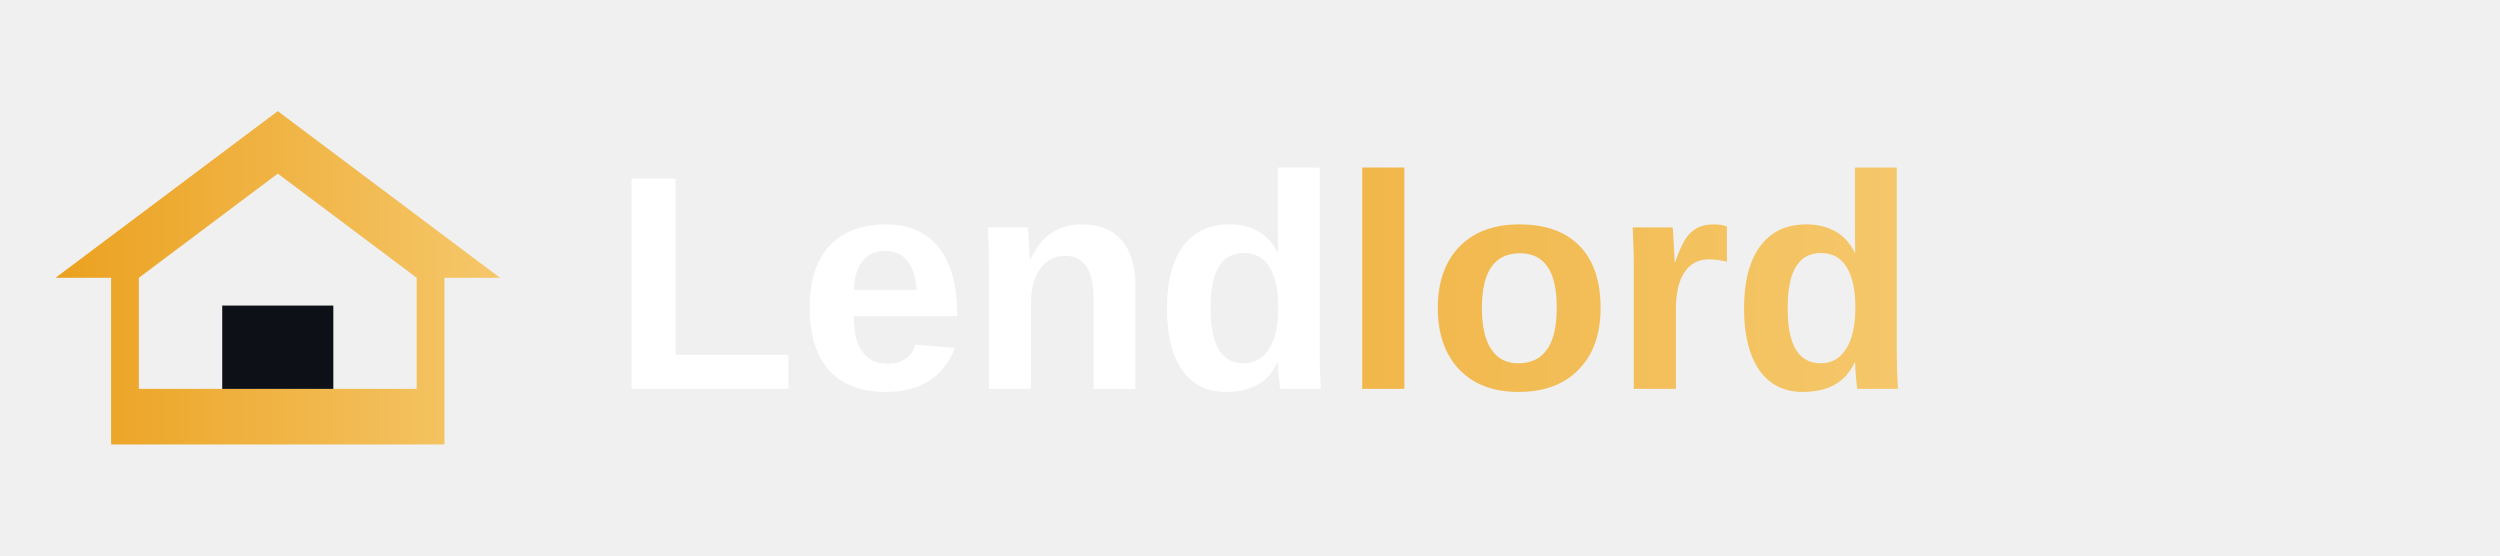
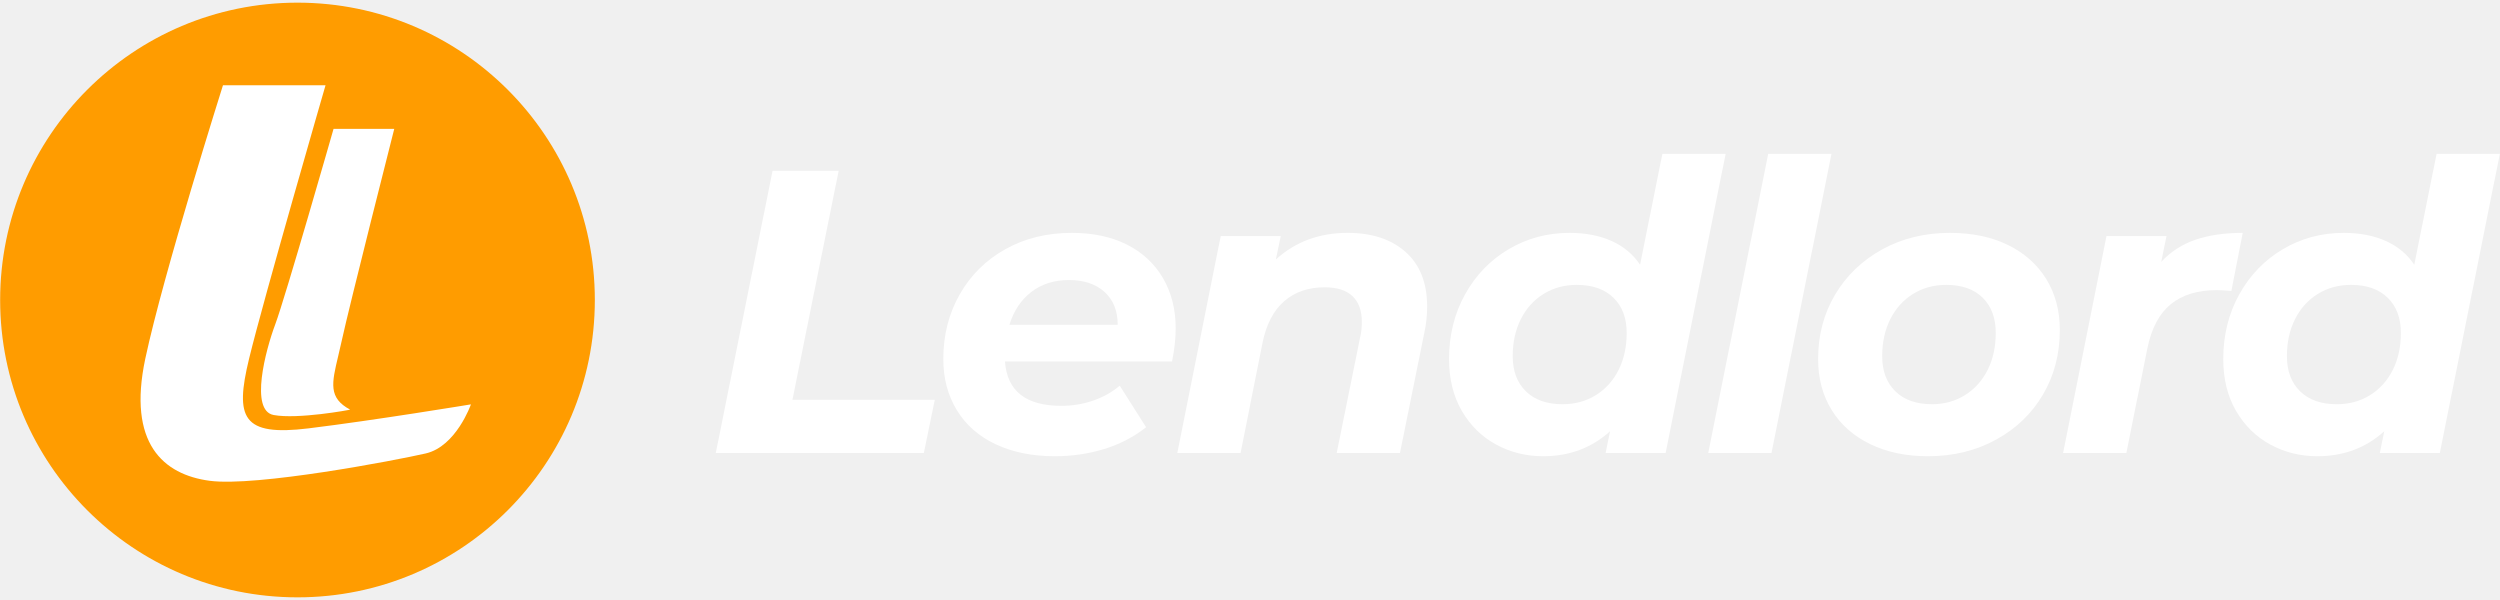
- <svg xmlns="http://www.w3.org/2000/svg" viewBox="0 0 180 40" fill="none">
-   <defs>
-     <linearGradient id="logoGradient" x1="0%" y1="0%" x2="100%" y2="0%">
-       <stop offset="0%" style="stop-color:#EBA11F" />
-       <stop offset="100%" style="stop-color:#F5C76A" />
-     </linearGradient>
-   </defs>
-   <path d="M20 8L4 20h4v12h24V20h4L20 8zm0 4.5L30 20v8H10v-8l10-7.5z" fill="url(#logoGradient)" />
-   <rect x="16" y="22" width="8" height="6" fill="#0d1117" />
-   <text x="44" y="28" font-family="Montserrat, Arial, sans-serif" font-size="22" font-weight="700" fill="#ffffff">
-     Lend<tspan fill="url(#logoGradient)">lord</tspan>
-   </text>
+ <svg xmlns="http://www.w3.org/2000/svg" width="200" height="48" viewBox="0 0 8422.994 2004.621">
+   <g id="Group" transform="translate(0.5 0.5)">
+     <g id="Lendlord" transform="translate(2411.137 509.3951)">
+       <path d="M191.298 57.05L414.024 57.05L258.253 828.614L737.864 828.614L700.971 1007.92L0 1007.92L191.298 57.05Z" id="Path" fill="#FFFFFF" fill-rule="evenodd" stroke="none" />
+       <path d="M1549.5 588.18C1549.5 621.687 1545.4 658.817 1537.21 699.568L974.242 699.568C981.53 799.183 1044.84 848.991 1164.17 848.991C1201.52 848.991 1237.28 843.104 1271.44 831.332C1305.6 819.559 1335.43 802.806 1360.94 781.071L1449.75 920.985C1408.76 953.587 1361.85 978.037 1309.01 994.338C1256.18 1010.64 1200.61 1018.79 1142.31 1018.79C1066.7 1018.79 1000.43 1005.43 943.498 978.717C886.564 952.002 842.838 913.741 812.322 863.933C781.805 814.125 766.547 756.62 766.547 691.418C766.547 610.82 784.993 538.146 821.887 473.397C858.78 408.647 910.021 357.934 975.608 321.257C1041.2 284.581 1115.89 266.243 1199.7 266.243C1270.75 266.243 1332.47 279.374 1384.85 305.636C1437.23 331.898 1477.77 369.48 1506.46 418.382C1535.16 467.284 1549.5 523.883 1549.5 588.18ZM1190.14 425.176C1140.04 425.176 1097.68 438.533 1063.06 465.248C1028.45 491.963 1003.85 528.866 989.275 575.957L1354.11 575.957C1354.11 528.866 1339.3 491.963 1309.7 465.248C1280.09 438.533 1240.24 425.176 1190.14 425.176Z" id="Shape" fill="#FFFFFF" fill-rule="evenodd" stroke="none" />
+       <path d="M2128.88 266.243C2210.86 266.243 2275.99 287.75 2324.27 330.766C2372.55 373.782 2396.69 435.135 2396.69 514.828C2396.69 544.712 2393.51 574.144 2387.13 603.123L2305.14 1007.92L2091.98 1007.92L2171.24 616.707C2174.88 601.312 2176.7 584.558 2176.7 566.446C2176.7 528.411 2166.23 499.432 2145.27 479.509C2124.32 459.586 2092.89 449.625 2050.99 449.625C1996.33 449.625 1951.01 465.246 1915.03 496.489C1879.05 527.732 1854.68 574.597 1841.93 637.082L1768.14 1007.92L1554.98 1007.92L1701.19 277.11L1903.42 277.11L1887.02 355.896C1952.61 296.127 2033.23 266.243 2128.88 266.243Z" id="Path" fill="#FFFFFF" fill-rule="evenodd" stroke="none" />
+       <path d="M3402.4 0L3200.17 1007.92L2997.94 1007.92L3012.97 934.57C2951.02 990.717 2875.87 1018.79 2787.51 1018.79C2730.12 1018.79 2677.28 1005.66 2629 979.397C2580.72 953.135 2542.24 915.327 2513.54 865.972C2484.85 816.617 2470.5 758.433 2470.5 691.419C2470.5 610.821 2488.49 538.148 2524.47 473.398C2560.46 408.648 2609.42 357.935 2671.36 321.259C2733.31 284.582 2801.63 266.244 2876.32 266.244C2930.07 266.244 2977.21 275.3 3017.75 293.412C3058.29 311.523 3090.4 338.238 3114.08 373.556L3189.23 0L3402.4 0ZM2853.07 843.558C2894.98 843.558 2932.32 833.371 2965.12 812.995C2997.91 792.619 3023.42 764.319 3041.64 728.096C3059.86 691.872 3068.97 650.215 3068.97 603.124C3068.97 553.316 3054.16 513.923 3024.56 484.944C2994.95 455.965 2953.73 441.476 2900.9 441.476C2858.99 441.476 2821.64 451.664 2788.85 472.04C2756.06 492.415 2730.55 520.715 2712.33 556.939C2694.11 593.162 2685 634.82 2685 681.91C2685 731.718 2699.81 771.111 2729.41 800.09C2759.02 829.069 2800.24 843.558 2853.07 843.558Z" id="Shape" fill="#FFFFFF" fill-rule="evenodd" stroke="none" />
+       <path d="M3545.86 0L3759.03 0L3556.8 1007.92L3343.64 1007.92L3545.86 0Z" id="Path" fill="#FFFFFF" fill-rule="evenodd" stroke="none" />
+       <path d="M4084.24 1018.79C4010.45 1018.79 3945.55 1005.21 3889.53 978.037C3833.5 950.87 3790.23 912.609 3759.72 863.254C3729.2 813.899 3713.94 756.62 3713.94 691.418C3713.94 610.82 3733.07 538.373 3771.33 474.076C3809.59 409.779 3862.42 359.066 3929.83 321.937C3997.24 284.807 4073.31 266.243 4158.03 266.243C4232.72 266.243 4297.86 279.827 4353.42 306.994C4408.99 334.162 4452.03 372.423 4482.55 421.778C4513.07 471.133 4528.32 528.411 4528.32 593.614C4528.32 674.212 4509.42 746.659 4471.62 810.956C4433.81 875.253 4380.98 925.966 4313.11 963.095C4245.25 1000.22 4168.96 1018.79 4084.24 1018.79ZM4097.91 843.558C4138.9 843.558 4175.79 833.371 4208.58 812.995C4241.38 792.619 4266.89 764.319 4285.1 728.096C4303.32 691.872 4312.43 650.215 4312.43 603.124C4312.43 553.316 4297.86 513.923 4268.71 484.944C4239.56 455.965 4198.56 441.476 4145.73 441.476C4103.83 441.476 4066.48 451.664 4033.68 472.04C4000.89 492.415 3975.38 520.715 3957.16 556.939C3938.95 593.162 3929.84 634.82 3929.84 681.91C3929.84 731.718 3944.64 771.111 3974.24 800.09C4003.85 829.069 4045.07 843.558 4097.91 843.558Z" id="Shape" fill="#FFFFFF" fill-rule="evenodd" stroke="none" />
+       <path d="M4869.93 364.047C4901.81 329.634 4940.3 304.73 4985.39 289.335C5030.48 273.94 5083.54 266.243 5144.58 266.243L5106.32 461.85C5080.81 460.039 5064.41 459.134 5057.13 459.134C4992.45 459.134 4940.75 474.982 4902.04 506.677C4863.32 538.373 4837.13 587.728 4823.47 654.741L4752.42 1007.92L4539.25 1007.92L4685.46 277.11L4887.69 277.11L4869.93 364.047Z" id="Path" fill="#FFFFFF" fill-rule="evenodd" stroke="none" />
+       <path d="M6010.86 0L5808.63 1007.92L5606.4 1007.92L5621.43 934.57C5559.48 990.717 5484.33 1018.79 5395.97 1018.79C5338.58 1018.79 5285.75 1005.66 5237.47 979.397C5189.19 953.135 5150.7 915.327 5122 865.972C5093.31 816.617 5078.96 758.433 5078.96 691.419C5078.96 610.821 5096.95 538.148 5132.94 473.398C5168.92 408.648 5217.88 357.935 5279.82 321.259C5341.77 284.582 5410.09 266.244 5484.79 266.244C5538.53 266.244 5585.67 275.3 5626.21 293.412C5666.75 311.523 5698.86 338.238 5722.54 373.556L5797.7 0L6010.86 0ZM5461.53 843.558C5503.44 843.558 5540.79 833.371 5573.58 812.995C5606.37 792.619 5631.88 764.319 5650.1 728.096C5668.32 691.872 5677.43 650.215 5677.43 603.124C5677.43 553.316 5662.62 513.923 5633.02 484.944C5603.41 455.965 5562.19 441.476 5509.36 441.476C5467.45 441.476 5430.11 451.664 5397.31 472.04C5364.52 492.415 5339.01 520.715 5320.79 556.939C5302.57 593.162 5293.46 634.82 5293.46 681.91C5293.46 731.718 5308.27 771.111 5337.87 800.09C5367.48 829.069 5408.7 843.558 5461.53 843.558Z" id="Shape" fill="#FFFFFF" fill-rule="evenodd" stroke="none" />
+     </g>
+     <g id="Lendlord-Icon">
+       <path d="M1001.81 2003.62C1555.1 2003.62 2003.62 1555.1 2003.62 1001.81C2003.62 448.526 1555.1 0 1001.81 0C448.526 0 0 448.526 0 1001.81C0 1555.1 448.526 2003.62 1001.81 2003.62Z" id="Oval" fill="#FF9C00" fill-rule="evenodd" stroke="none" />
+       <path d="M1096.29 278.281L750.743 278.281C750.743 278.281 549.604 914.405 488.992 1199.62C428.381 1484.83 549.604 1590.15 705.976 1610.92C862.347 1631.69 1331.05 1542.47 1433.84 1518.8C1536.63 1495.12 1586.2 1353.43 1586.2 1353.43C1586.2 1353.43 1261.84 1407.04 1038.75 1434.33C815.651 1461.61 790.184 1399.35 838.675 1199.62C887.165 999.892 1096.29 278.281 1096.29 278.281ZM1327.8 425.28L1123.28 425.28C1123.28 425.28 960.086 995.418 927.044 1083.39C894.003 1171.37 840.571 1374.11 921.346 1389.28C1002.12 1404.44 1178.53 1372.12 1179.16 1371.09C1105.34 1331.74 1117.1 1282.39 1138.98 1190.56C1142.58 1175.46 1146.46 1159.2 1150.27 1141.66C1177.25 1017.42 1327.8 425.28 1327.8 425.28Z" id="Path-3" fill="#FFFFFF" fill-rule="evenodd" stroke="none" />
+     </g>
+   </g>
</svg>
